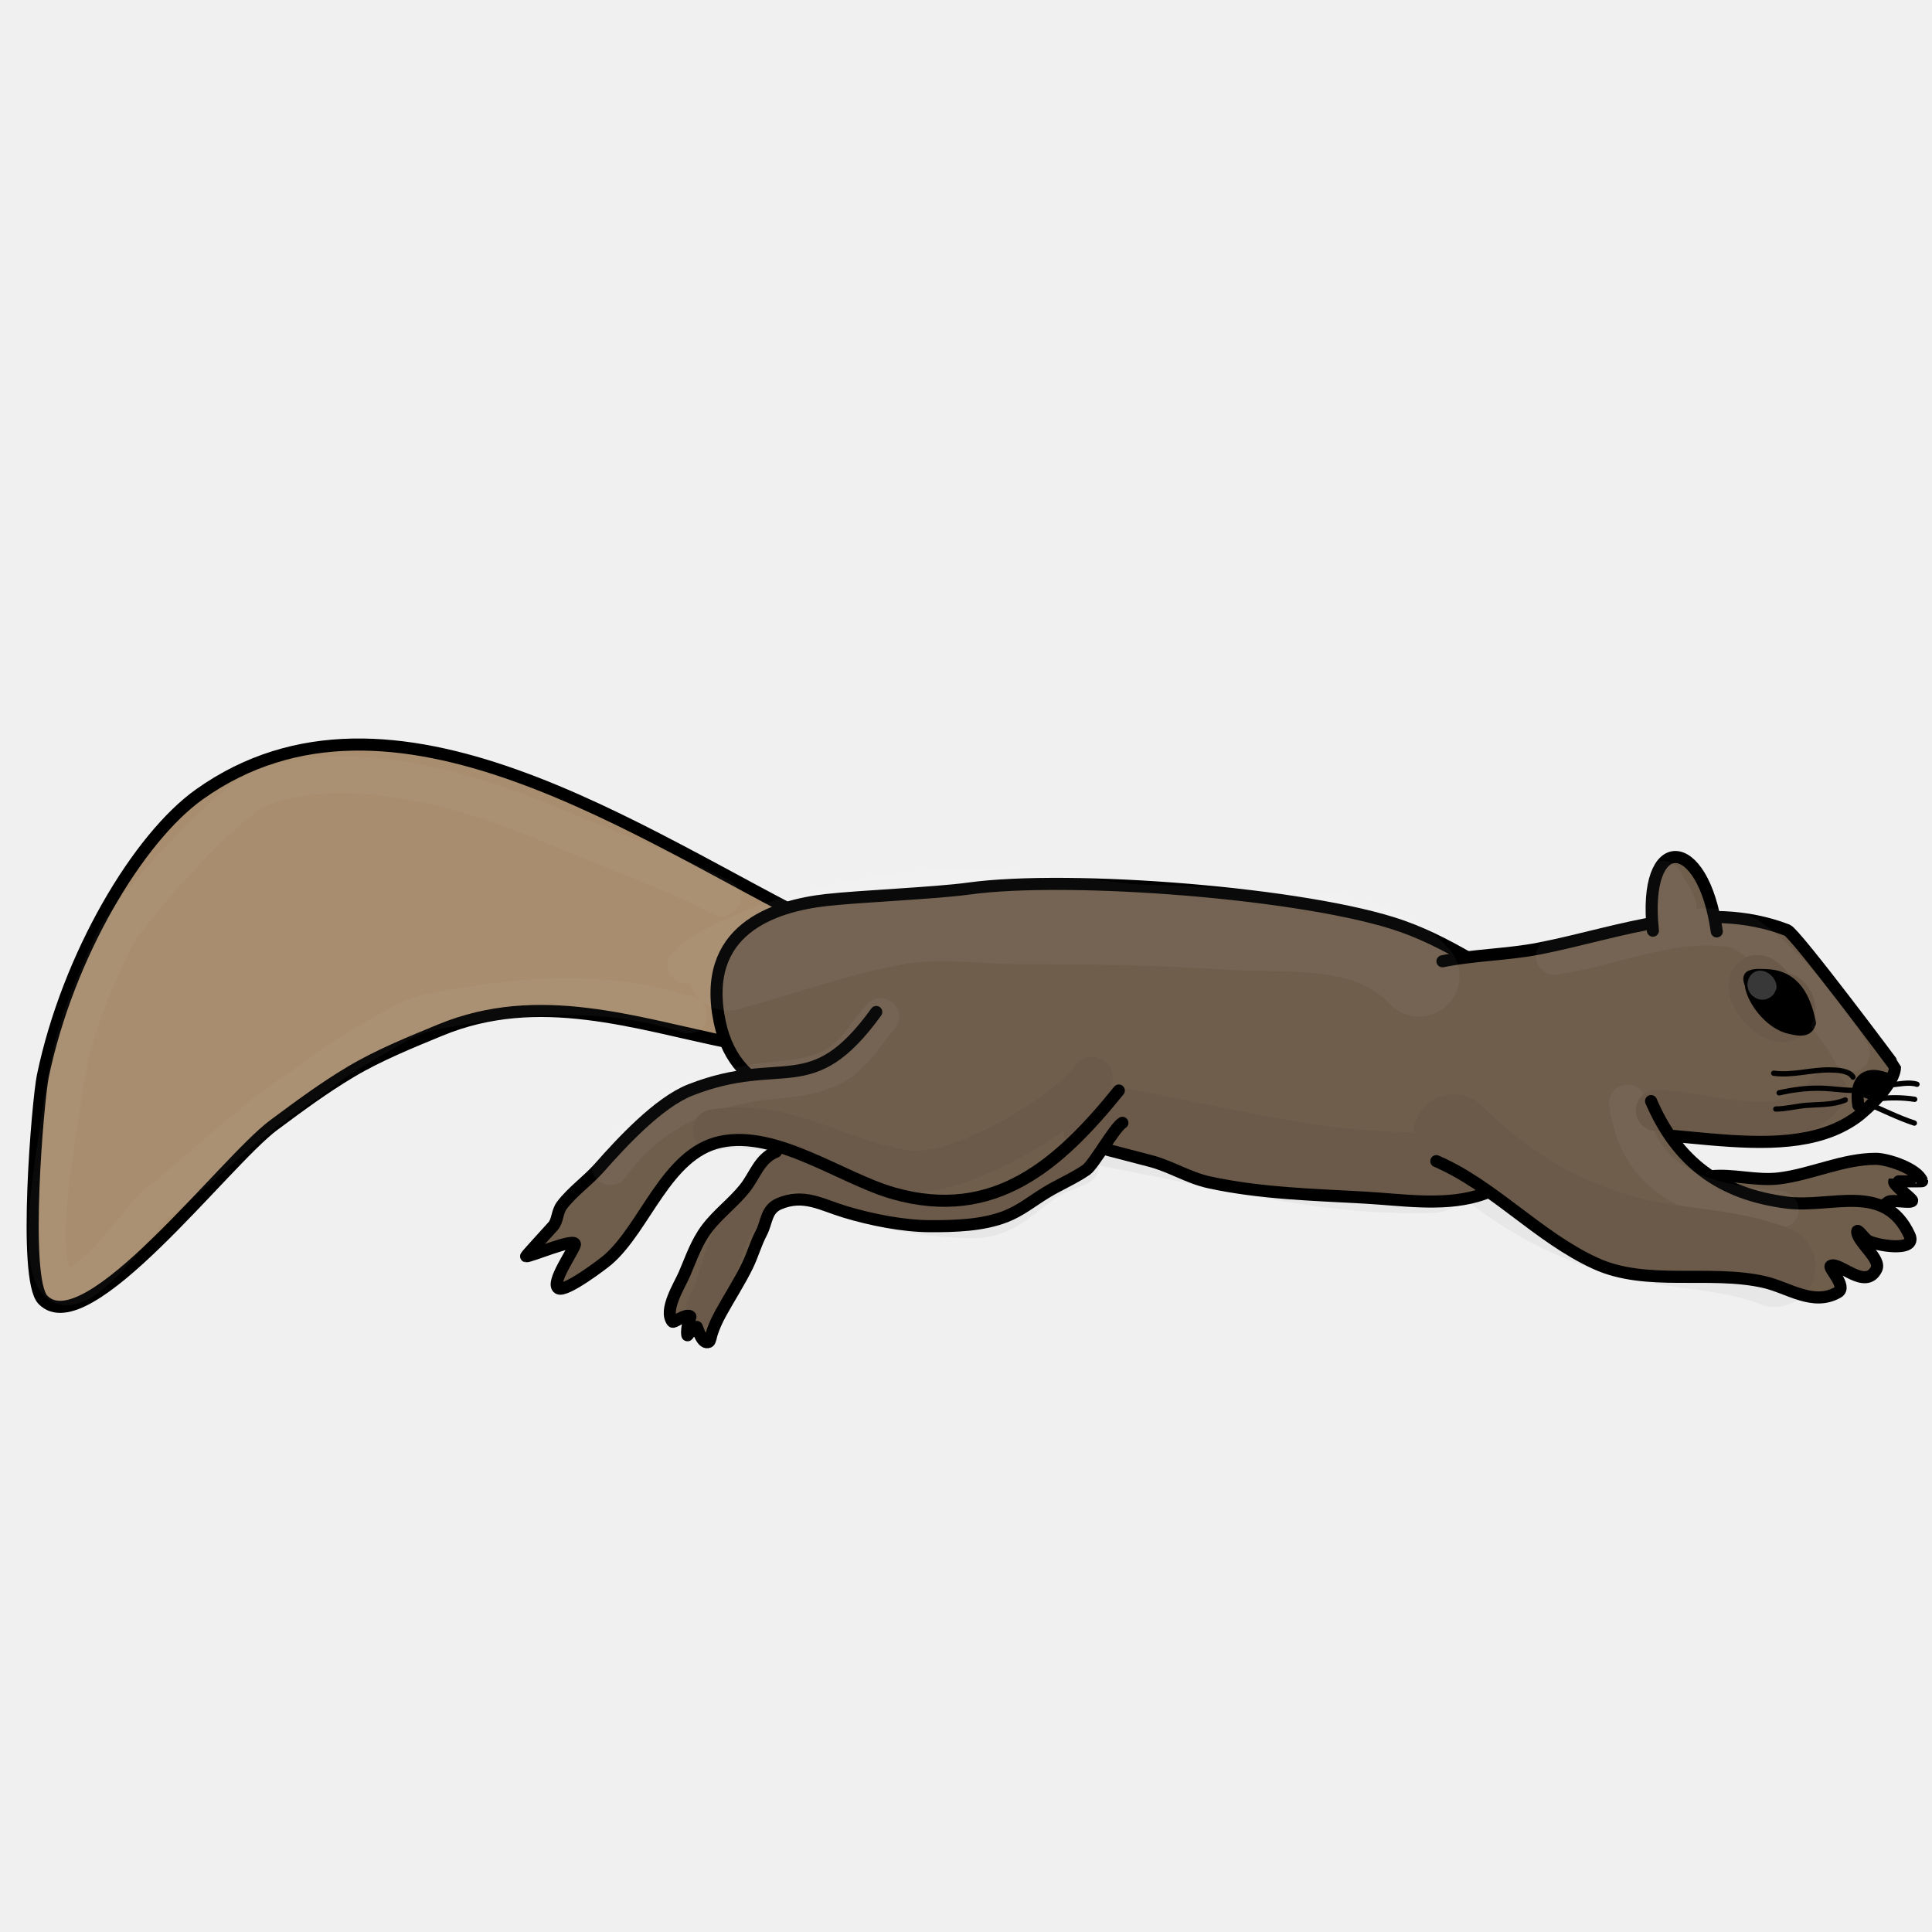
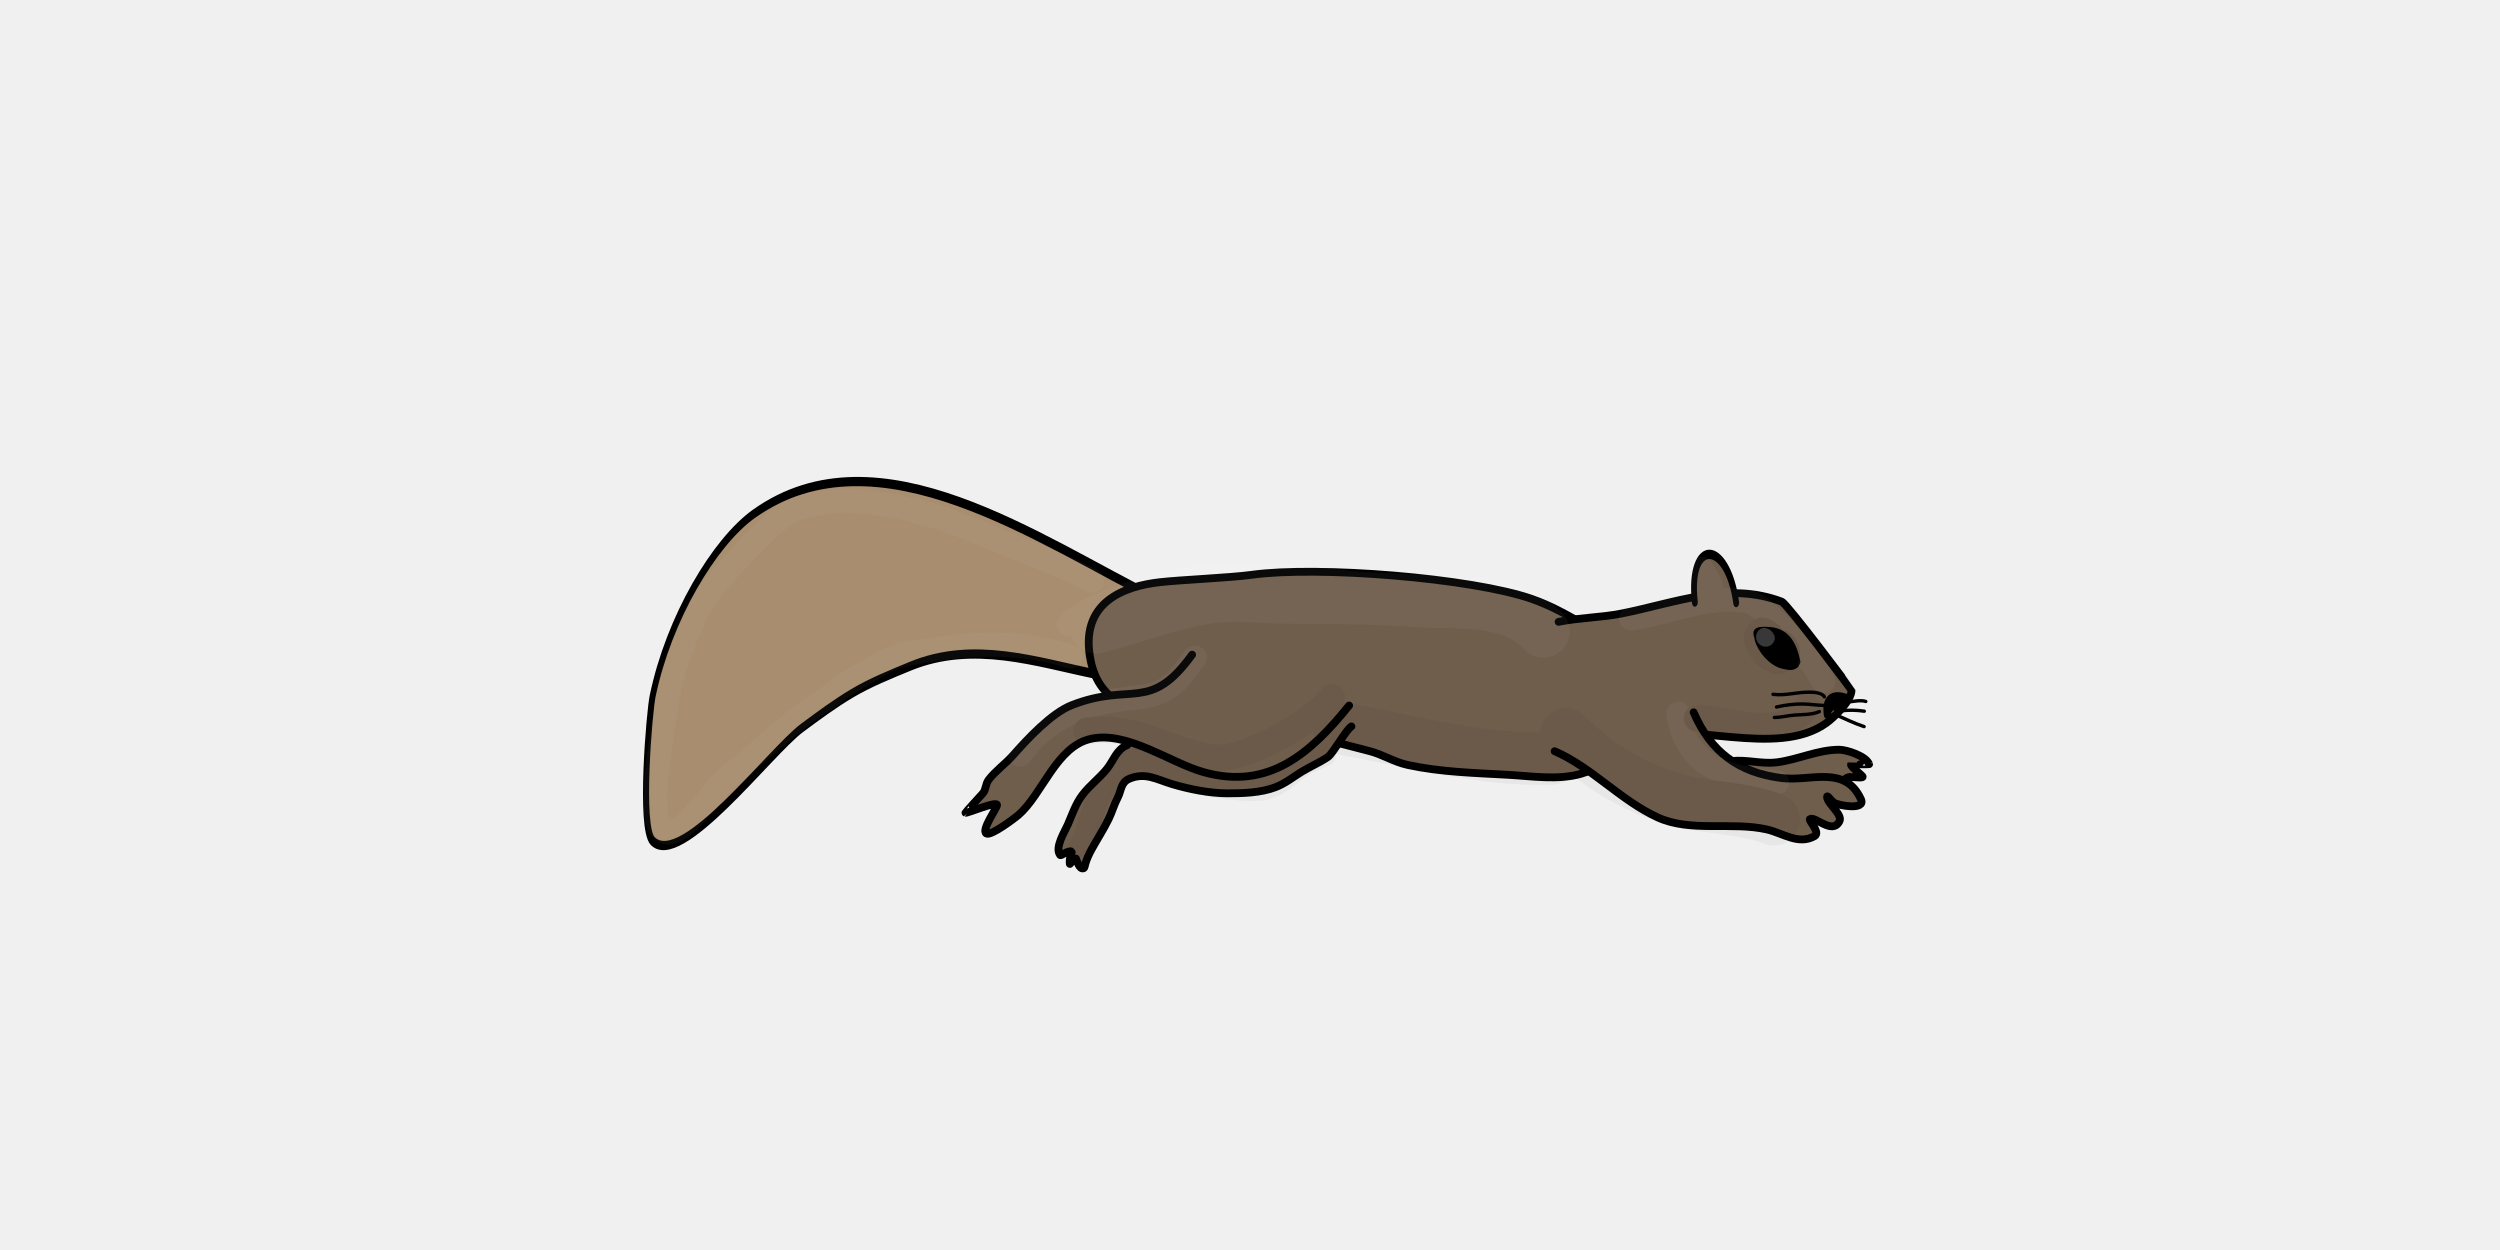
- <svg xmlns="http://www.w3.org/2000/svg" width="100%" height="100%" viewBox="0 0 1067 1067" version="1.1" xml:space="preserve" style="fill-rule:evenodd;clip-rule:evenodd;stroke-linejoin:round;stroke-miterlimit:2;">
-   <g id="Running0">
-     <g>
-       <path d="M455.58,512.181C354.273,462.118 216.531,363.079 110.178,438.657C76.277,462.748 37.488,527.814 23.653,594.294C20.953,607.264 12.447,706.285 23.718,717.866C47.831,742.642 124.178,641.38 151.181,621.36C166.038,610.346 178.602,601.002 193.698,591.977C209.307,582.646 227.137,575.509 243.208,568.868C297.577,546.402 351.236,565.265 403.052,575.799" style="fill:rgb(168,141,110);stroke:black;stroke-width:6.67px;stroke-linecap:round;stroke-miterlimit:1.5;" />
-       <path d="M858.868,555.701C829.771,542.268 804.739,522.198 774.144,511.463C722.386,493.301 590.713,483.016 534.895,490.748C516.758,493.26 474.637,495.019 456.531,497.05C427.151,500.345 386.631,513.402 397.547,564.704C406.736,607.893 448.802,610.522 479.216,611.666C533.314,613.701 583.388,627.691 635.345,641.181C646.567,644.094 656.409,650.503 667.831,652.982C696.032,659.104 725.029,659.801 753.708,661.405C773.67,662.522 795.851,666.108 815.44,660.616C828.295,657.013 838.85,649.013 850.514,642.841C881.656,626.362 897.505,620.16 881.082,579.152C876.731,568.287 867.16,553.872 855.6,549.734" style="fill:rgb(111,94,76);stroke:black;stroke-width:6.67px;stroke-linecap:round;stroke-miterlimit:1.5;" />
-       <path d="M796.63,530.886C814.349,527.301 832.676,527.269 850.115,523.84C895.464,514.922 940.858,496.03 987.036,513.695C991.604,515.442 1046.55,588.878 1046.55,589.116C1046.75,597.89 1031.63,612.543 1024.88,617.342C982.369,647.561 907.707,614.817 857.616,629.128" style="fill:rgb(111,94,76);stroke:black;stroke-width:6.67px;stroke-linecap:round;stroke-miterlimit:1.5;" />
-       <path d="M944.476,649.665C957.192,648.243 970.014,652.367 982.713,650.776C1000.67,648.527 1017.71,640.011 1036.02,639.993C1042.32,639.986 1058.93,645.314 1061.56,652.325C1061.64,652.536 1046.24,652.361 1046.15,652.518C1045.16,654.222 1056.56,662.281 1056.06,663.199C1055.28,664.666 1045.01,662.417 1042.94,663.748C1036.87,667.664 1032.58,673.722 1025.99,677.098" style="fill:rgb(111,94,76);stroke:black;stroke-width:6.67px;stroke-linecap:round;stroke-miterlimit:1.5;" />
-       <path d="M911.846,608.108C926.248,641.658 950.033,659.483 986.86,664.168C1011.51,667.304 1040.91,652.584 1054.57,682.199C1059.05,691.935 1035.46,687.704 1031.51,685.17C1029.4,683.812 1025.5,677.883 1025.68,680.391C1026.08,686.147 1039.05,695.316 1036.32,700.879C1030.35,713.038 1015.48,696.354 1011.07,699.153C1009.51,700.14 1020.41,710.641 1015.02,713.712C1001.31,721.517 987.712,711.059 974.34,708.033C944.025,701.171 909.354,710.687 881.113,697.722C849.419,683.172 824.668,654.811 793.25,641.279" style="fill:rgb(111,94,76);stroke:black;stroke-width:6.67px;stroke-linecap:round;stroke-miterlimit:1.5;" />
-       <path d="M948.131,514.402C940.562,460.186 906.948,459.18 912.857,513.993" style="fill:rgb(111,94,76);stroke:black;stroke-width:6.67px;stroke-linecap:round;stroke-miterlimit:1.5;" />
-       <path d="M619.872,620.112C615.427,622.708 604.121,643.214 599.85,646.134C592.709,651.015 584.751,654.298 577.402,658.81C569.892,663.422 563.728,668.577 555.357,671.85C542.723,676.791 527.319,677.225 513.82,677.198C498.81,677.168 481.052,673.62 466.647,669.266C453.577,665.316 443.872,659.023 430.298,664.806C422.964,667.931 423.607,674.953 420.452,680.919C417.352,686.781 415.661,693.159 412.754,699.102C408.368,708.068 402.891,716.432 398.088,725.18C396.037,728.914 394.259,732.745 392.991,736.813C392.762,737.551 392.221,740.73 391.492,741.068C387.789,742.784 385.678,734.542 384.806,732.837C384.673,732.578 381.02,735.843 380.71,736.163C380.335,736.55 379.681,737.864 379.595,737.333C379.245,735.158 379.671,732.599 380.262,730.486C380.343,730.194 381.488,727.048 381.265,726.941C378.134,725.43 372.12,730.895 371.336,729.864C366.495,723.506 375.31,709.859 377.946,703.743C381.629,695.198 384.554,686.337 390.192,678.782C396.328,670.562 404.793,664.421 411.232,656.388C417.067,649.108 419.278,639.828 428.598,636.076" style="fill:rgb(111,94,76);stroke:black;stroke-width:6.67px;stroke-linecap:round;stroke-miterlimit:1.5;" />
-       <path d="M617.899,602.283C584.727,643.379 549.069,674.715 493.587,659.08C465.022,651.03 428.836,623.902 397.778,630.641C367.924,637.118 356.298,678.117 335.564,695.854C333.016,698.034 312.23,713.852 308.406,711.487C303.806,708.642 317.217,690.099 317.517,687.283C317.943,683.278 292.389,694.244 290.565,693.81C290.306,693.749 304.011,678.77 305.432,677.181C308.114,674.186 307.556,669.268 310.404,665.554C316.29,657.883 324.601,652.148 331.008,644.893C343.325,630.943 363.745,608.817 381.307,601.948C432.639,581.87 447.811,608.839 483.948,558.889" style="fill:rgb(111,94,76);stroke:black;stroke-width:6.67px;stroke-linecap:round;stroke-miterlimit:1.5;" />
-       <path d="M999.595,564.957C996.867,551.601 991.206,539.155 975.677,538.565C973.215,538.472 968.804,538.051 966.626,539.372C965.702,539.932 966.258,541.983 966.675,542.98C967.513,544.983 966.695,543.653 967.248,545.749C969.616,554.731 978.936,565.636 988.465,567.687C991.699,568.383 997.077,569.935 998.955,566.402" style="stroke:black;stroke-width:6.67px;stroke-linecap:round;stroke-miterlimit:1.5;" />
-       <path d="M1023.37,594.851C1021.43,591.231 1014.52,590.971 1011.04,590.894C1000.38,590.658 990.226,594.121 979.581,592.727" style="fill:none;stroke:black;stroke-width:2.92px;stroke-linecap:round;stroke-miterlimit:1.5;" />
-       <path d="M1023.05,602.2C1017.15,602.099 1011.34,601.113 1005.46,600.998C997.53,600.842 990.243,601.858 982.557,603.547" style="fill:none;stroke:black;stroke-width:2.92px;stroke-linecap:round;stroke-miterlimit:1.5;" />
-       <path d="M1019.1,607.483C1012.41,610.315 1004.71,609.899 997.631,610.461C992.037,610.904 986.328,612.476 980.73,612.488" style="fill:none;stroke:black;stroke-width:2.92px;stroke-linecap:round;stroke-miterlimit:1.5;" />
-       <path d="M1043.38,599.264C1047.73,598.939 1054.33,597.333 1058.71,598.828" style="fill:none;stroke:black;stroke-width:2.92px;stroke-linecap:round;stroke-miterlimit:1.5;" />
-       <path d="M1037.1,606.91C1043.6,605.982 1050.94,606.104 1057.44,607.123" style="fill:none;stroke:black;stroke-width:2.92px;stroke-linecap:round;stroke-miterlimit:1.5;" />
-       <path d="M1031.59,609.53C1040.05,613.101 1048.54,617.413 1057.26,620.256" style="fill:none;stroke:black;stroke-width:2.92px;stroke-linecap:round;stroke-miterlimit:1.5;" />
-       <path d="M1043.59,596.46C1029.63,590.296 1024.32,597.538 1026.3,610.438" style="fill:rgb(111,94,76);stroke:black;stroke-width:6.67px;stroke-linecap:round;stroke-miterlimit:1.5;" />
-       <path d="M1039.49,597.22C1036.69,598.828 1034.52,600.965 1032.41,603.402C1031.18,604.825 1029.09,607.231 1029.09,607.226C1028.19,605.857 1031.43,600.226 1031.91,598.667" style="fill:none;stroke:black;stroke-width:6.72px;stroke-linecap:round;stroke-miterlimit:1.5;" />
+ <svg xmlns="http://www.w3.org/2000/svg" width="100%" height="100%" viewBox="0 0 2133 1066" version="1.1" xml:space="preserve" style="fill-rule:evenodd;clip-rule:evenodd;stroke-linejoin:round;stroke-miterlimit:2;">
+   <g id="running0" transform="matrix(1.07732,0,0,1.07732,481.746,-56.9794)">
+     <g transform="matrix(1,0,0,1,6.32947,4.11286)">
+       <g transform="matrix(0.82523,0.122766,-0.190297,1.27917,181.803,-227.918)">
+         <path d="M467.489,542.865C347.809,518.023 180.016,462.259 75.352,527.147C41.989,547.831 9.956,598.12 5.613,646.778C4.766,656.271 11.616,727.468 25.915,734.5C56.507,749.542 123.946,669.589 150.385,652.524C164.93,643.136 177.226,635.175 192.362,627.174C208.012,618.901 226.464,611.951 243.063,605.539C299.216,583.847 361.353,591.572 420.098,593.577" style="fill:rgb(168,141,110);stroke:black;stroke-width:5.69px;stroke-linecap:round;stroke-miterlimit:1.5;" />
+       </g>
+       <path d="M838.626,564.285C811.618,551.816 788.382,533.187 759.983,523.222C711.94,506.364 589.717,496.817 537.905,503.994C521.07,506.326 481.972,507.959 465.166,509.844C437.895,512.903 400.282,525.022 410.415,572.642C418.945,612.731 457.992,615.172 486.223,616.234C536.438,618.123 582.918,631.109 631.146,643.63C641.563,646.335 650.698,652.283 661.301,654.585C687.478,660.267 714.393,660.914 741.014,662.404C759.544,663.44 780.132,666.768 798.316,661.671C810.248,658.326 820.045,650.901 830.872,645.171C859.779,629.875 874.491,624.118 859.246,586.054C855.207,575.968 846.324,562.588 835.593,558.747" style="fill:rgb(111,94,76);stroke:black;stroke-width:6.19px;stroke-linecap:round;stroke-miterlimit:1.5;" />
+       <path d="M780.855,541.251C797.303,537.924 814.314,537.894 830.502,534.711C872.596,526.434 914.732,508.897 957.596,525.294C961.836,526.916 1012.84,595.081 1012.84,595.302C1013.03,603.447 998.993,617.048 992.726,621.503C953.264,649.552 883.961,619.159 837.465,632.442" style="fill:rgb(111,94,76);stroke:black;stroke-width:6.19px;stroke-linecap:round;stroke-miterlimit:1.5;" />
+       <g transform="matrix(0.928229,0,0,0.928229,41.4004,48.4676)">
+         <path d="M944.476,649.665C957.192,648.243 970.014,652.367 982.713,650.776C1000.67,648.527 1017.71,640.011 1036.02,639.993C1042.32,639.986 1058.93,645.314 1061.56,652.325C1061.64,652.536 1046.24,652.361 1046.15,652.518C1045.16,654.222 1056.56,662.281 1056.06,663.199C1055.28,664.666 1045.01,662.417 1042.94,663.748C1036.87,667.664 1032.58,673.722 1025.99,677.098" style="fill:rgb(111,94,76);stroke:black;stroke-width:6.67px;stroke-linecap:round;stroke-miterlimit:1.5;" />
+       </g>
+       <path d="M887.802,612.932C901.171,644.073 923.249,660.619 957.432,664.968C980.315,667.878 1007.6,654.215 1020.28,681.705C1024.44,690.742 1002.54,686.814 998.879,684.462C996.915,683.202 993.302,677.698 993.464,680.026C993.837,685.37 1005.88,693.88 1003.34,699.044C997.798,710.331 983.994,694.843 979.9,697.442C978.458,698.358 988.578,708.106 983.571,710.956C970.847,718.201 958.223,708.493 945.812,705.684C917.672,699.315 885.489,708.148 859.275,696.114C829.856,682.608 806.881,656.282 777.718,643.722" style="fill:rgb(111,94,76);stroke:black;stroke-width:6.19px;stroke-linecap:round;stroke-miterlimit:1.5;" />
+       <g transform="matrix(0.796033,0,0,1.27464,181.693,-164.07)">
+         <path d="M929.347,541.347C920.521,501.866 881.324,501.133 888.215,541.05" style="fill:rgb(111,94,76);stroke:black;stroke-width:5.82px;stroke-linecap:round;stroke-miterlimit:1.5;" />
+       </g>
+       <g transform="matrix(0.928229,0,0,0.928229,41.4004,48.4676)">
+         <path d="M619.872,620.112C615.427,622.708 604.121,643.214 599.85,646.134C592.709,651.015 584.751,654.298 577.402,658.81C569.892,663.422 563.728,668.577 555.357,671.85C542.723,676.791 527.319,677.225 513.82,677.198C498.81,677.168 481.052,673.62 466.647,669.266C453.577,665.316 443.872,659.023 430.298,664.806C422.964,667.931 423.607,674.953 420.452,680.919C417.352,686.781 415.661,693.159 412.754,699.102C408.368,708.068 402.891,716.432 398.088,725.18C396.037,728.914 394.259,732.745 392.991,736.813C392.762,737.551 392.221,740.73 391.492,741.068C387.789,742.784 385.678,734.542 384.806,732.837C384.673,732.578 381.02,735.843 380.71,736.163C380.335,736.55 379.681,737.864 379.595,737.333C379.245,735.158 379.671,732.599 380.262,730.486C380.343,730.194 381.488,727.048 381.265,726.941C378.134,725.43 372.12,730.895 371.336,729.864C366.495,723.506 375.31,709.859 377.946,703.743C381.629,695.198 384.554,686.337 390.192,678.782C396.328,670.562 404.793,664.421 411.232,656.388C417.067,649.108 419.278,639.828 428.598,636.076" style="fill:rgb(111,94,76);stroke:black;stroke-width:6.67px;stroke-linecap:round;stroke-miterlimit:1.5;" />
+       </g>
+       <path d="M614.952,607.524C584.161,645.671 551.063,674.757 499.563,660.245C473.048,652.773 439.458,627.591 410.63,633.847C382.918,639.86 372.127,677.916 352.88,694.38C350.516,696.403 331.221,711.086 327.672,708.891C323.402,706.249 335.85,689.038 336.129,686.424C336.525,682.706 312.804,692.885 311.111,692.483C310.871,692.426 323.592,678.521 324.912,677.047C327.401,674.267 326.882,669.701 329.527,666.255C334.99,659.134 342.704,653.811 348.651,647.076C360.085,634.128 379.04,613.589 395.341,607.213C442.988,588.576 457.072,613.61 490.615,567.244" style="fill:rgb(111,94,76);stroke:black;stroke-width:6.19px;stroke-linecap:round;stroke-miterlimit:1.5;" />
+       <path d="M969.253,572.877C966.722,560.48 961.467,548.927 947.053,548.38C944.767,548.293 940.673,547.903 938.651,549.128C937.793,549.648 938.309,551.552 938.696,552.478C939.474,554.337 938.715,553.102 939.228,555.048C941.426,563.386 950.077,573.507 958.922,575.411C961.924,576.058 966.917,577.498 968.659,574.218" style="stroke:black;stroke-width:6.19px;stroke-linecap:round;stroke-miterlimit:1.5;" />
+       <g transform="matrix(0.928229,0,0,0.928229,38.2108,43.1806)">
+         <path d="M1026.8,600.546C1024.87,596.927 1017.95,596.667 1014.48,596.59C1003.82,596.354 993.662,599.817 983.018,598.422" style="fill:none;stroke:black;stroke-width:2.92px;stroke-linecap:round;stroke-miterlimit:1.5;" />
+       </g>
+       <g transform="matrix(0.928229,0,0,0.928229,38.2108,43.1806)">
+         <path d="M1026.48,607.896C1020.59,607.794 1014.78,606.809 1008.89,606.693C1000.97,606.538 993.679,607.554 985.993,609.242" style="fill:none;stroke:black;stroke-width:2.92px;stroke-linecap:round;stroke-miterlimit:1.5;" />
+       </g>
+       <g transform="matrix(0.928229,0,0,0.928229,38.2108,43.1806)">
+         <path d="M1022.54,613.179C1015.85,616.011 1008.15,615.595 1001.07,616.157C995.473,616.6 989.764,618.171 984.166,618.184" style="fill:none;stroke:black;stroke-width:2.92px;stroke-linecap:round;stroke-miterlimit:1.5;" />
+       </g>
+       <g transform="matrix(0.928229,0,0,0.928229,38.2108,43.1806)">
+         <path d="M1046.81,604.96C1051.17,604.634 1057.77,603.029 1062.15,604.524" style="fill:none;stroke:black;stroke-width:2.92px;stroke-linecap:round;stroke-miterlimit:1.5;" />
+       </g>
+       <g transform="matrix(0.928229,0,0,0.928229,38.2108,43.1806)">
+         <path d="M1040.53,612.606C1047.04,611.678 1054.38,611.8 1060.87,612.819" style="fill:none;stroke:black;stroke-width:2.92px;stroke-linecap:round;stroke-miterlimit:1.5;" />
+       </g>
+       <g transform="matrix(0.928229,0,0,0.928229,38.2108,43.1806)">
+         <path d="M1035.02,615.225C1043.49,618.796 1051.97,623.109 1060.69,625.952" style="fill:none;stroke:black;stroke-width:2.92px;stroke-linecap:round;stroke-miterlimit:1.5;" />
+       </g>
+       <path d="M1010.09,602.119C997.131,596.397 992.202,603.12 994.039,615.094" style="fill:rgb(111,94,76);stroke:black;stroke-width:6.19px;stroke-linecap:round;stroke-miterlimit:1.5;" />
+       <g transform="matrix(0.928229,0,0,0.928229,38.2108,43.1806)">
+         <path d="M1042.93,602.916C1040.13,604.524 1037.95,606.661 1035.85,609.098C1034.62,610.521 1032.53,612.927 1032.52,612.922C1031.63,611.553 1034.86,605.922 1035.34,604.363" style="fill:none;stroke:black;stroke-width:6.72px;stroke-linecap:round;stroke-miterlimit:1.5;" />
+       </g>
    </g>
    <g opacity="0.04">
-       <path d="M791.37,535.458C779.758,530.603 768.756,523.516 756.806,519.596C713.342,505.338 667.822,503.203 622.784,498.201C570.524,492.397 549.605,486.639 495.967,492.275C466.32,495.39 402.144,511.152 378.924,532.993" style="fill:none;stroke:white;stroke-width:20.42px;stroke-linecap:round;stroke-miterlimit:1.5;" />
-       <path d="M398.638,495.647C367.769,480.047 339.673,470.545 301.715,454.527C255.404,434.984 191.113,417.455 143.625,435.393C126.24,441.959 70.346,503.164 62.358,520.403C38.714,571.435 38.236,582.352 30.656,633.78C29.19,643.729 19.275,703.437 33.741,709.963C48.688,716.706 77.423,671.547 87.647,663.609C111.9,644.781 140.008,616.978 165.837,600.561C183.987,589.025 173.774,592.374 205.786,573.997C219.41,566.176 227.169,560.467 242.607,557.839C285.493,550.538 329.404,544.455 380.393,560.502" style="fill:none;stroke:white;stroke-width:20.42px;stroke-linecap:round;stroke-miterlimit:1.5;" />
-       <path d="M486.342,561.52C477.625,571.401 471.502,583.569 459.081,589.665C446.918,595.633 433.269,595.741 420.165,597.494C386.108,602.05 357.583,615.738 337.13,644.252" style="fill:none;stroke:white;stroke-width:20.42px;stroke-linecap:round;stroke-miterlimit:1.5;" />
-       <path d="M898.861,609.254C905.321,655.757 942.74,664.586 983.09,667.958" style="fill:none;stroke:white;stroke-width:20.42px;stroke-linecap:round;stroke-miterlimit:1.5;" />
-       <path d="M1022.47,581.579C1014.23,565.721 975.234,516.349 956.863,513.101C924.723,507.418 890.065,523.741 858.46,528.035" style="fill:none;stroke:white;stroke-width:20.42px;stroke-linecap:round;stroke-miterlimit:1.5;" />
-       <path d="M926.678,500.397C925.184,495.536 922.353,492.611 920.239,488.117C916.55,480.279 917.261,492.735 916.148,498.506" style="fill:none;stroke:white;stroke-width:20.42px;stroke-linecap:round;stroke-miterlimit:1.5;" />
-       <path d="M783.691,539.015C755.425,509.224 713.53,515.459 676.505,513.048C639.004,510.607 602.51,510.154 564.938,510.145C543.706,510.14 523.347,506.78 502.065,509.491C471.303,513.408 433.414,527.296 402.076,535.701" style="fill:none;stroke:white;stroke-width:44.74px;stroke-linecap:round;stroke-miterlimit:1.5;" />
-       <path d="M791.331,647.435C729.729,649.642 669.373,632.045 609.385,621.475" style="fill:none;stroke:black;stroke-width:44.74px;stroke-linecap:round;stroke-miterlimit:1.5;" />
-       <path d="M802.867,626.749C831.62,655.371 865.056,675.265 904.449,684.393C929.75,690.255 955.694,689.759 980.206,699.414" style="fill:none;stroke:black;stroke-width:44.74px;stroke-linecap:round;stroke-miterlimit:1.5;" />
-       <path d="M603.207,595.008C588.122,615.708 530.096,649.478 503.148,646.701C466.125,642.885 435.224,617.215 394.027,624.062" style="fill:none;stroke:black;stroke-width:22.66px;stroke-linecap:round;stroke-miterlimit:1.5;" />
-       <path d="M1008.86,602.986C985.404,633.253 945.861,613.633 914.734,613.257" style="fill:none;stroke:black;stroke-width:22.66px;stroke-linecap:round;stroke-miterlimit:1.5;" />
-       <path d="M596.865,644.215C590.842,647.402 584.005,649.096 578.311,652.878C566.862,660.485 559.807,669.353 545.56,673.034C537.355,675.154 513.189,672.604 504.484,671.184C488.321,668.549 472.684,664.162 458.326,656.225C452.936,653.246 440.877,645.246 434.257,647.984C427.708,650.693 421.593,658.223 417.334,663.595C413.65,668.243 408.894,671.86 405.996,677.15C398.408,690.999 396.36,707.865 388.77,721.905" style="fill:none;stroke:black;stroke-width:19.84px;stroke-linecap:round;stroke-miterlimit:1.5;" />
-       <path d="M987.889,560.453C987.352,555.579 974.598,534.43 968.316,539.437C959.54,546.432 976.418,565.272 984.581,564.306C993.266,563.279 992.957,552.988 986.577,549.027" style="fill:none;stroke:black;stroke-width:22.66px;stroke-linecap:round;stroke-miterlimit:1.5;" />
+       <g transform="matrix(0.928229,0,0,0.928229,38.2108,43.1806)">
+         <path d="M801.625,545.585C790.013,540.73 779.011,533.643 767.061,529.723C723.597,515.464 678.077,513.329 633.039,508.327C580.779,502.523 559.86,496.766 506.222,502.402C476.575,505.517 412.399,521.279 389.179,543.119" style="fill:none;stroke:white;stroke-width:20.42px;stroke-linecap:round;stroke-miterlimit:1.5;" />
+       </g>
+       <g transform="matrix(0.928229,0,0,0.928229,38.2108,43.1806)">
+         <path d="M408.893,505.774C378.024,490.174 349.928,480.672 311.97,464.654C265.659,445.11 201.368,427.581 153.88,445.519C136.495,452.086 80.601,513.29 72.613,530.53C48.969,581.562 48.491,592.479 40.911,643.906C39.445,653.856 29.53,713.564 43.996,720.09C58.943,726.833 87.678,681.674 97.902,673.736C122.155,654.907 150.263,627.105 176.092,610.687C194.242,599.151 184.029,602.5 216.041,584.123C229.665,576.302 237.424,570.594 252.862,567.966C295.748,560.665 339.659,554.582 390.648,570.629" style="fill:none;stroke:white;stroke-width:20.42px;stroke-linecap:round;stroke-miterlimit:1.5;" />
+       </g>
+       <g transform="matrix(0.928229,0,0,0.928229,38.2108,43.1806)">
+         <path d="M496.597,571.646C487.88,581.528 481.757,593.696 469.336,599.792C457.173,605.76 443.524,605.868 430.42,607.62C396.363,612.177 367.838,625.865 347.385,654.379" style="fill:none;stroke:white;stroke-width:20.42px;stroke-linecap:round;stroke-miterlimit:1.5;" />
+       </g>
+       <g transform="matrix(0.928229,0,0,0.928229,38.2108,43.1806)">
+         <path d="M909.116,619.381C915.576,665.884 952.995,674.713 993.345,678.084" style="fill:none;stroke:white;stroke-width:20.42px;stroke-linecap:round;stroke-miterlimit:1.5;" />
+       </g>
+       <g transform="matrix(0.928229,0,0,0.928229,38.2108,43.1806)">
+         <path d="M1032.72,591.706C1024.49,575.848 985.489,526.475 967.118,523.227C934.978,517.545 900.32,533.868 868.715,538.162" style="fill:none;stroke:white;stroke-width:20.42px;stroke-linecap:round;stroke-miterlimit:1.5;" />
+       </g>
+       <g transform="matrix(0.928229,0,0,0.928229,38.2108,43.1806)">
+         <path d="M936.933,510.524C935.439,505.663 932.608,502.738 930.494,498.244C926.805,490.406 927.517,502.862 926.404,508.632" style="fill:none;stroke:white;stroke-width:20.42px;stroke-linecap:round;stroke-miterlimit:1.5;" />
+       </g>
+       <g transform="matrix(0.928229,0,0,0.928229,38.2108,43.1806)">
+         <path d="M793.946,549.142C765.68,519.351 723.785,525.585 686.76,523.175C649.259,520.734 612.765,520.28 575.193,520.272C553.961,520.267 533.602,516.907 512.32,519.617C481.558,523.535 443.669,537.423 412.331,545.827" style="fill:none;stroke:white;stroke-width:44.74px;stroke-linecap:round;stroke-miterlimit:1.5;" />
+       </g>
+       <g transform="matrix(0.928229,0,0,0.928229,38.2108,43.1806)">
+         <path d="M801.586,657.561C739.984,659.769 679.628,642.172 619.64,631.602" style="fill:none;stroke:black;stroke-width:44.74px;stroke-linecap:round;stroke-miterlimit:1.5;" />
+       </g>
+       <g transform="matrix(0.928229,0,0,0.928229,38.2108,43.1806)">
+         <path d="M813.122,636.876C841.875,665.497 875.311,685.392 914.704,694.52C940.005,700.382 965.949,699.885 990.461,709.54" style="fill:none;stroke:black;stroke-width:44.74px;stroke-linecap:round;stroke-miterlimit:1.5;" />
+       </g>
+       <g transform="matrix(0.928229,0,0,0.928229,38.2108,43.1806)">
+         <path d="M613.462,605.135C598.377,625.835 540.352,659.605 513.403,656.828C476.38,653.012 445.479,627.342 404.282,634.189" style="fill:none;stroke:black;stroke-width:22.66px;stroke-linecap:round;stroke-miterlimit:1.5;" />
+       </g>
+       <g transform="matrix(0.928229,0,0,0.928229,38.2108,43.1806)">
+         <path d="M1019.12,613.113C995.659,643.379 956.116,623.759 924.989,623.384" style="fill:none;stroke:black;stroke-width:22.66px;stroke-linecap:round;stroke-miterlimit:1.5;" />
+       </g>
+       <g transform="matrix(0.928229,0,0,0.928229,47.7298,52.5805)">
+         <path d="M596.865,644.215C590.842,647.402 584.005,649.096 578.311,652.878C566.862,660.485 559.807,669.353 545.56,673.034C537.355,675.154 513.189,672.604 504.484,671.184C488.321,668.549 472.684,664.162 458.326,656.225C452.936,653.246 440.877,645.246 434.257,647.984C427.708,650.693 421.593,658.223 417.334,663.595C413.65,668.243 408.894,671.86 405.996,677.15C398.408,690.999 396.36,707.865 388.77,721.905" style="fill:none;stroke:black;stroke-width:19.84px;stroke-linecap:round;stroke-miterlimit:1.5;" />
+       </g>
+       <g transform="matrix(0.928229,0,0,0.928229,38.2108,43.1806)">
+         <path d="M998.144,570.58C997.607,565.706 984.853,544.557 978.571,549.564C969.795,556.559 986.673,575.398 994.836,574.433C1003.52,573.406 1003.21,563.114 996.832,559.154" style="fill:none;stroke:black;stroke-width:22.66px;stroke-linecap:round;stroke-miterlimit:1.5;" />
+       </g>
    </g>
-     <path d="M977.823,545.168C977.865,540.813 970.921,536.58 968.804,541.81C966.688,547.035 973.468,551.434 976.991,546.908C978.549,544.907 976.033,541.406 973.594,542.38C971.379,543.264 972.366,545.598 974.287,545.989" style="fill:none;stroke:white;stroke-opacity:0.22;stroke-width:6.67px;stroke-linecap:round;stroke-miterlimit:1.5;" />
+     <g transform="matrix(0.739859,0,0,0.739859,458.145,231.249)">
+       <path d="M672.059,442.48C672.112,437.016 663.4,431.705 660.744,438.266C658.089,444.822 666.596,450.341 671.015,444.663C672.97,442.152 669.814,437.76 666.753,438.982C663.975,440.091 665.213,443.019 667.622,443.509" style="fill:none;stroke:white;stroke-opacity:0.22;stroke-width:8.36px;stroke-linecap:round;stroke-miterlimit:1.5;" />
+     </g>
  </g>
</svg>
